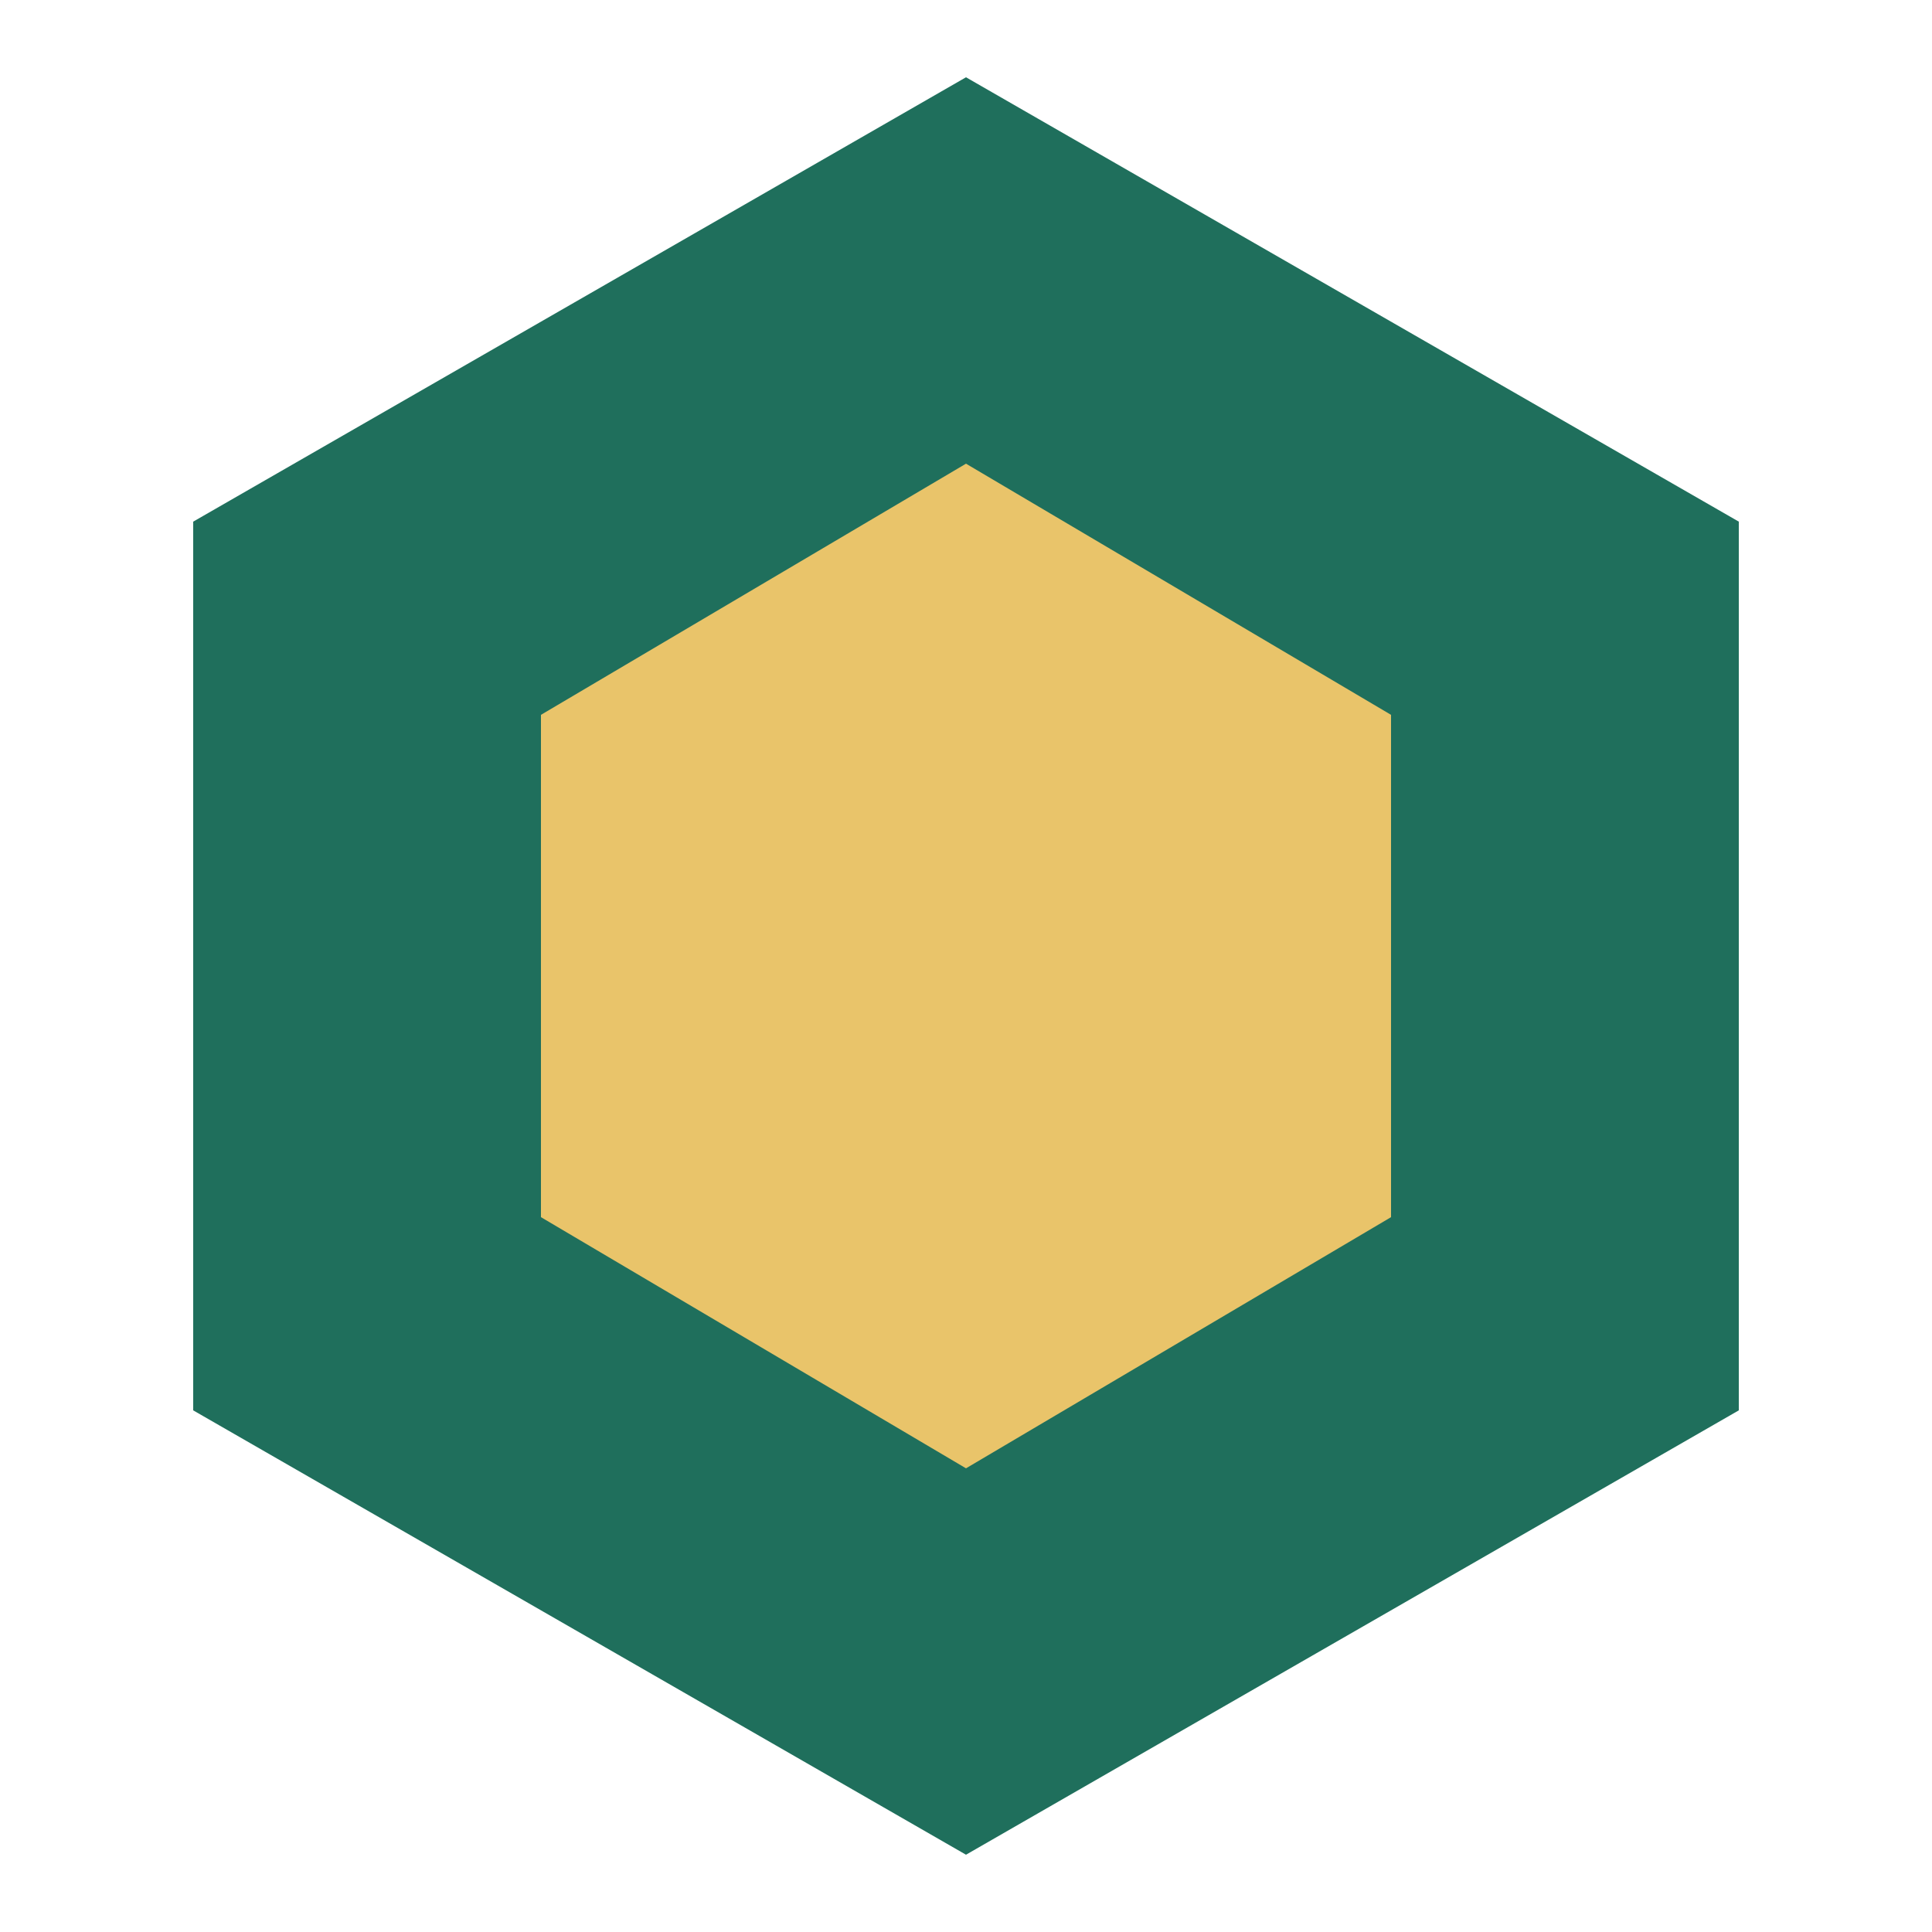
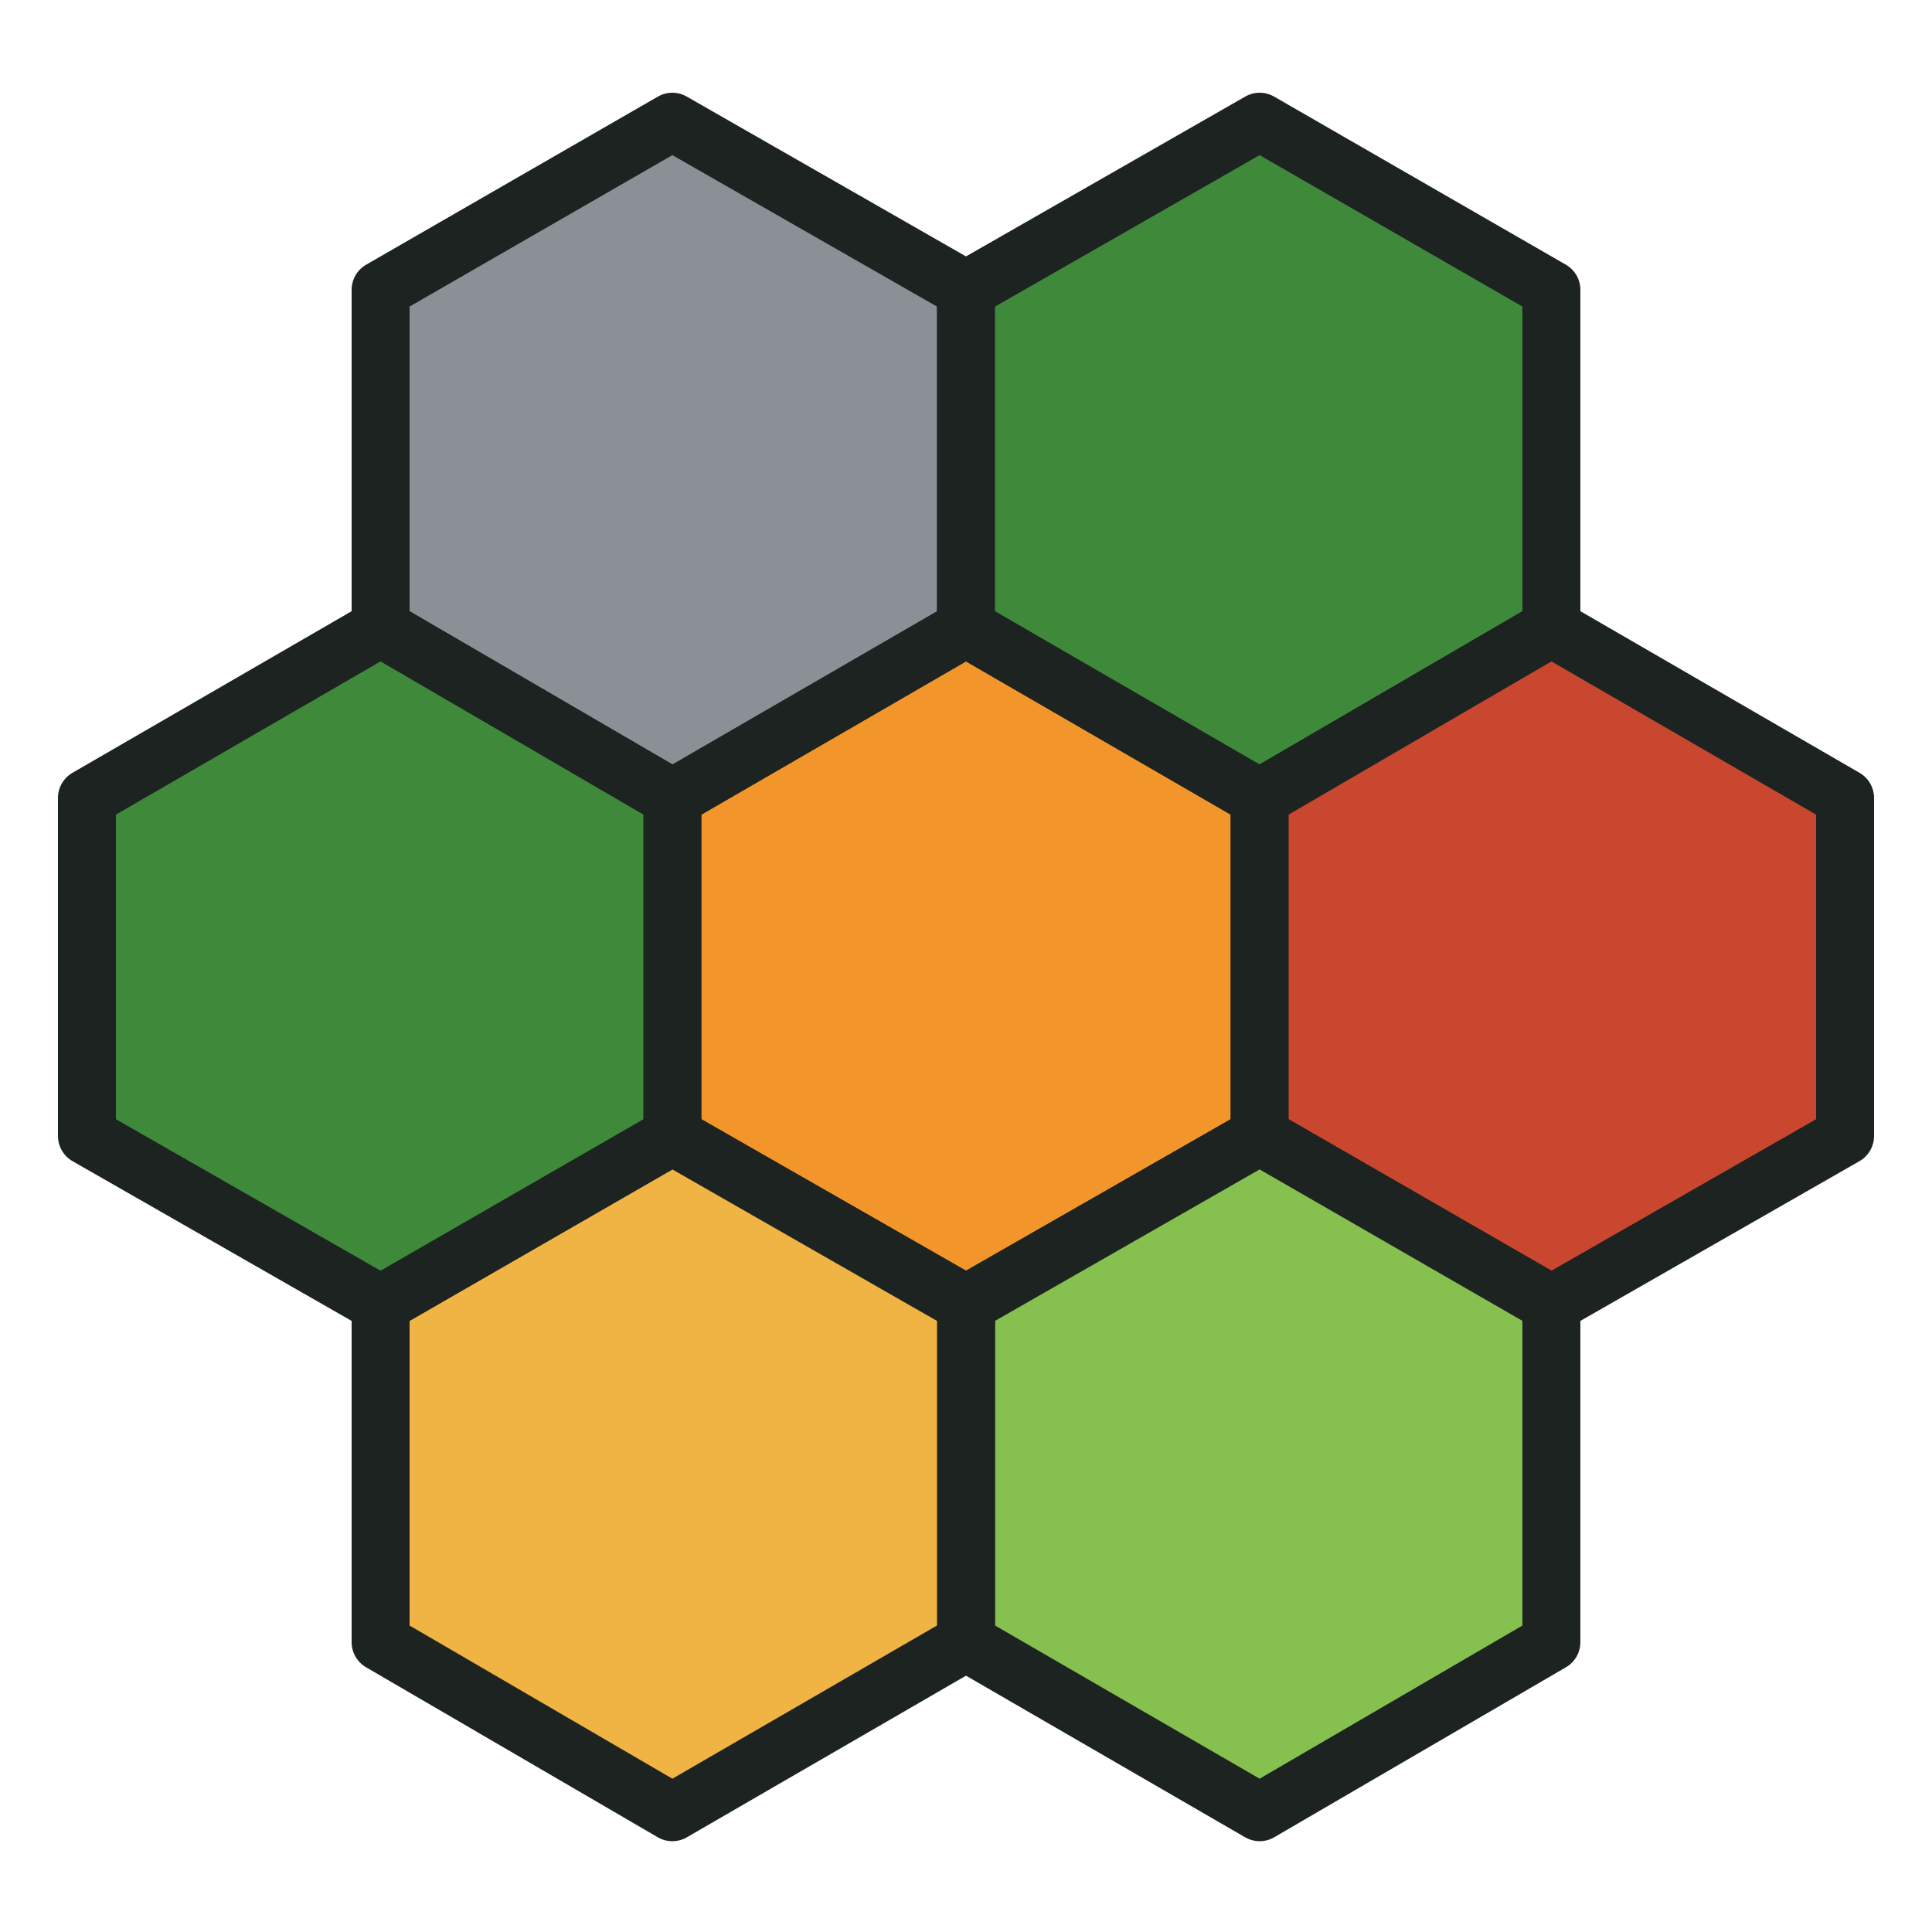
<svg xmlns="http://www.w3.org/2000/svg" viewBox="0 0 100 100">
-   <polygon points="50,4 90,27 90,73 50,96 10,73 10,27" fill="#1f6f5c" />
-   <polygon points="50,24 72,37 72,63 50,76 28,63 28,37" fill="#e9c46a" />
+   <polygon points="50,32.5 65.2,41.3 65.2,58.8 50,67.5 34.8,58.8 34.8,41.3" fill="#f2952b" />
+   <polygon points="50,32.5 65.2,41.3 65.2,58.8 50,67.5 34.8,58.8 34.8,41.3" fill="none" stroke="#1d2321" stroke-width="3" stroke-linejoin="round" />
+   <polygon points="34.8,6.3 50,15 50,32.5 34.8,41.3 19.7,32.5 19.7,15" fill="#8b9097" />
+   <polygon points="34.8,6.3 50,15 50,32.5 34.8,41.3 19.7,32.5 19.7,15" fill="none" stroke="#1d2321" stroke-width="3" stroke-linejoin="round" />
+   <polygon points="65.2,6.3 80.3,15 80.3,32.5 65.2,41.3 50,32.5 50,15" fill="#3f8a3a" />
+   <polygon points="65.2,6.3 80.3,15 80.3,32.5 65.2,41.3 50,32.5 50,15" fill="none" stroke="#1d2321" stroke-width="3" stroke-linejoin="round" />
+   <polygon points="80.3,32.5 95.5,41.3 95.5,58.8 80.3,67.5 65.2,58.8 65.2,41.3" fill="#c9472f" />
+   <polygon points="80.3,32.5 95.5,41.3 95.5,58.8 80.3,67.5 65.2,58.8 65.2,41.3" fill="none" stroke="#1d2321" stroke-width="3" stroke-linejoin="round" />
+   <polygon points="65.2,58.8 80.3,67.5 80.3,85 65.2,93.8 50,85 50,67.5" fill="#86c04f" />
+   <polygon points="65.2,58.8 80.3,67.5 80.3,85 65.2,93.8 50,85 50,67.5" fill="none" stroke="#1d2321" stroke-width="3" stroke-linejoin="round" />
+   <polygon points="34.8,58.8 50,67.5 50,85 34.8,93.8 19.7,85 19.7,67.5" fill="#efb443" />
+   <polygon points="34.8,58.8 50,67.5 50,85 34.8,93.8 19.7,85 19.7,67.5" fill="none" stroke="#1d2321" stroke-width="3" stroke-linejoin="round" />
+   <polygon points="19.7,32.5 34.8,41.3 34.8,58.8 19.7,67.5 4.5,58.8 4.5,41.3" fill="#3f8a3a" />
+   <polygon points="19.7,32.5 34.8,41.3 34.8,58.8 19.7,67.5 4.5,58.8 4.5,41.3" fill="none" stroke="#1d2321" stroke-width="3" stroke-linejoin="round" />
</svg>
